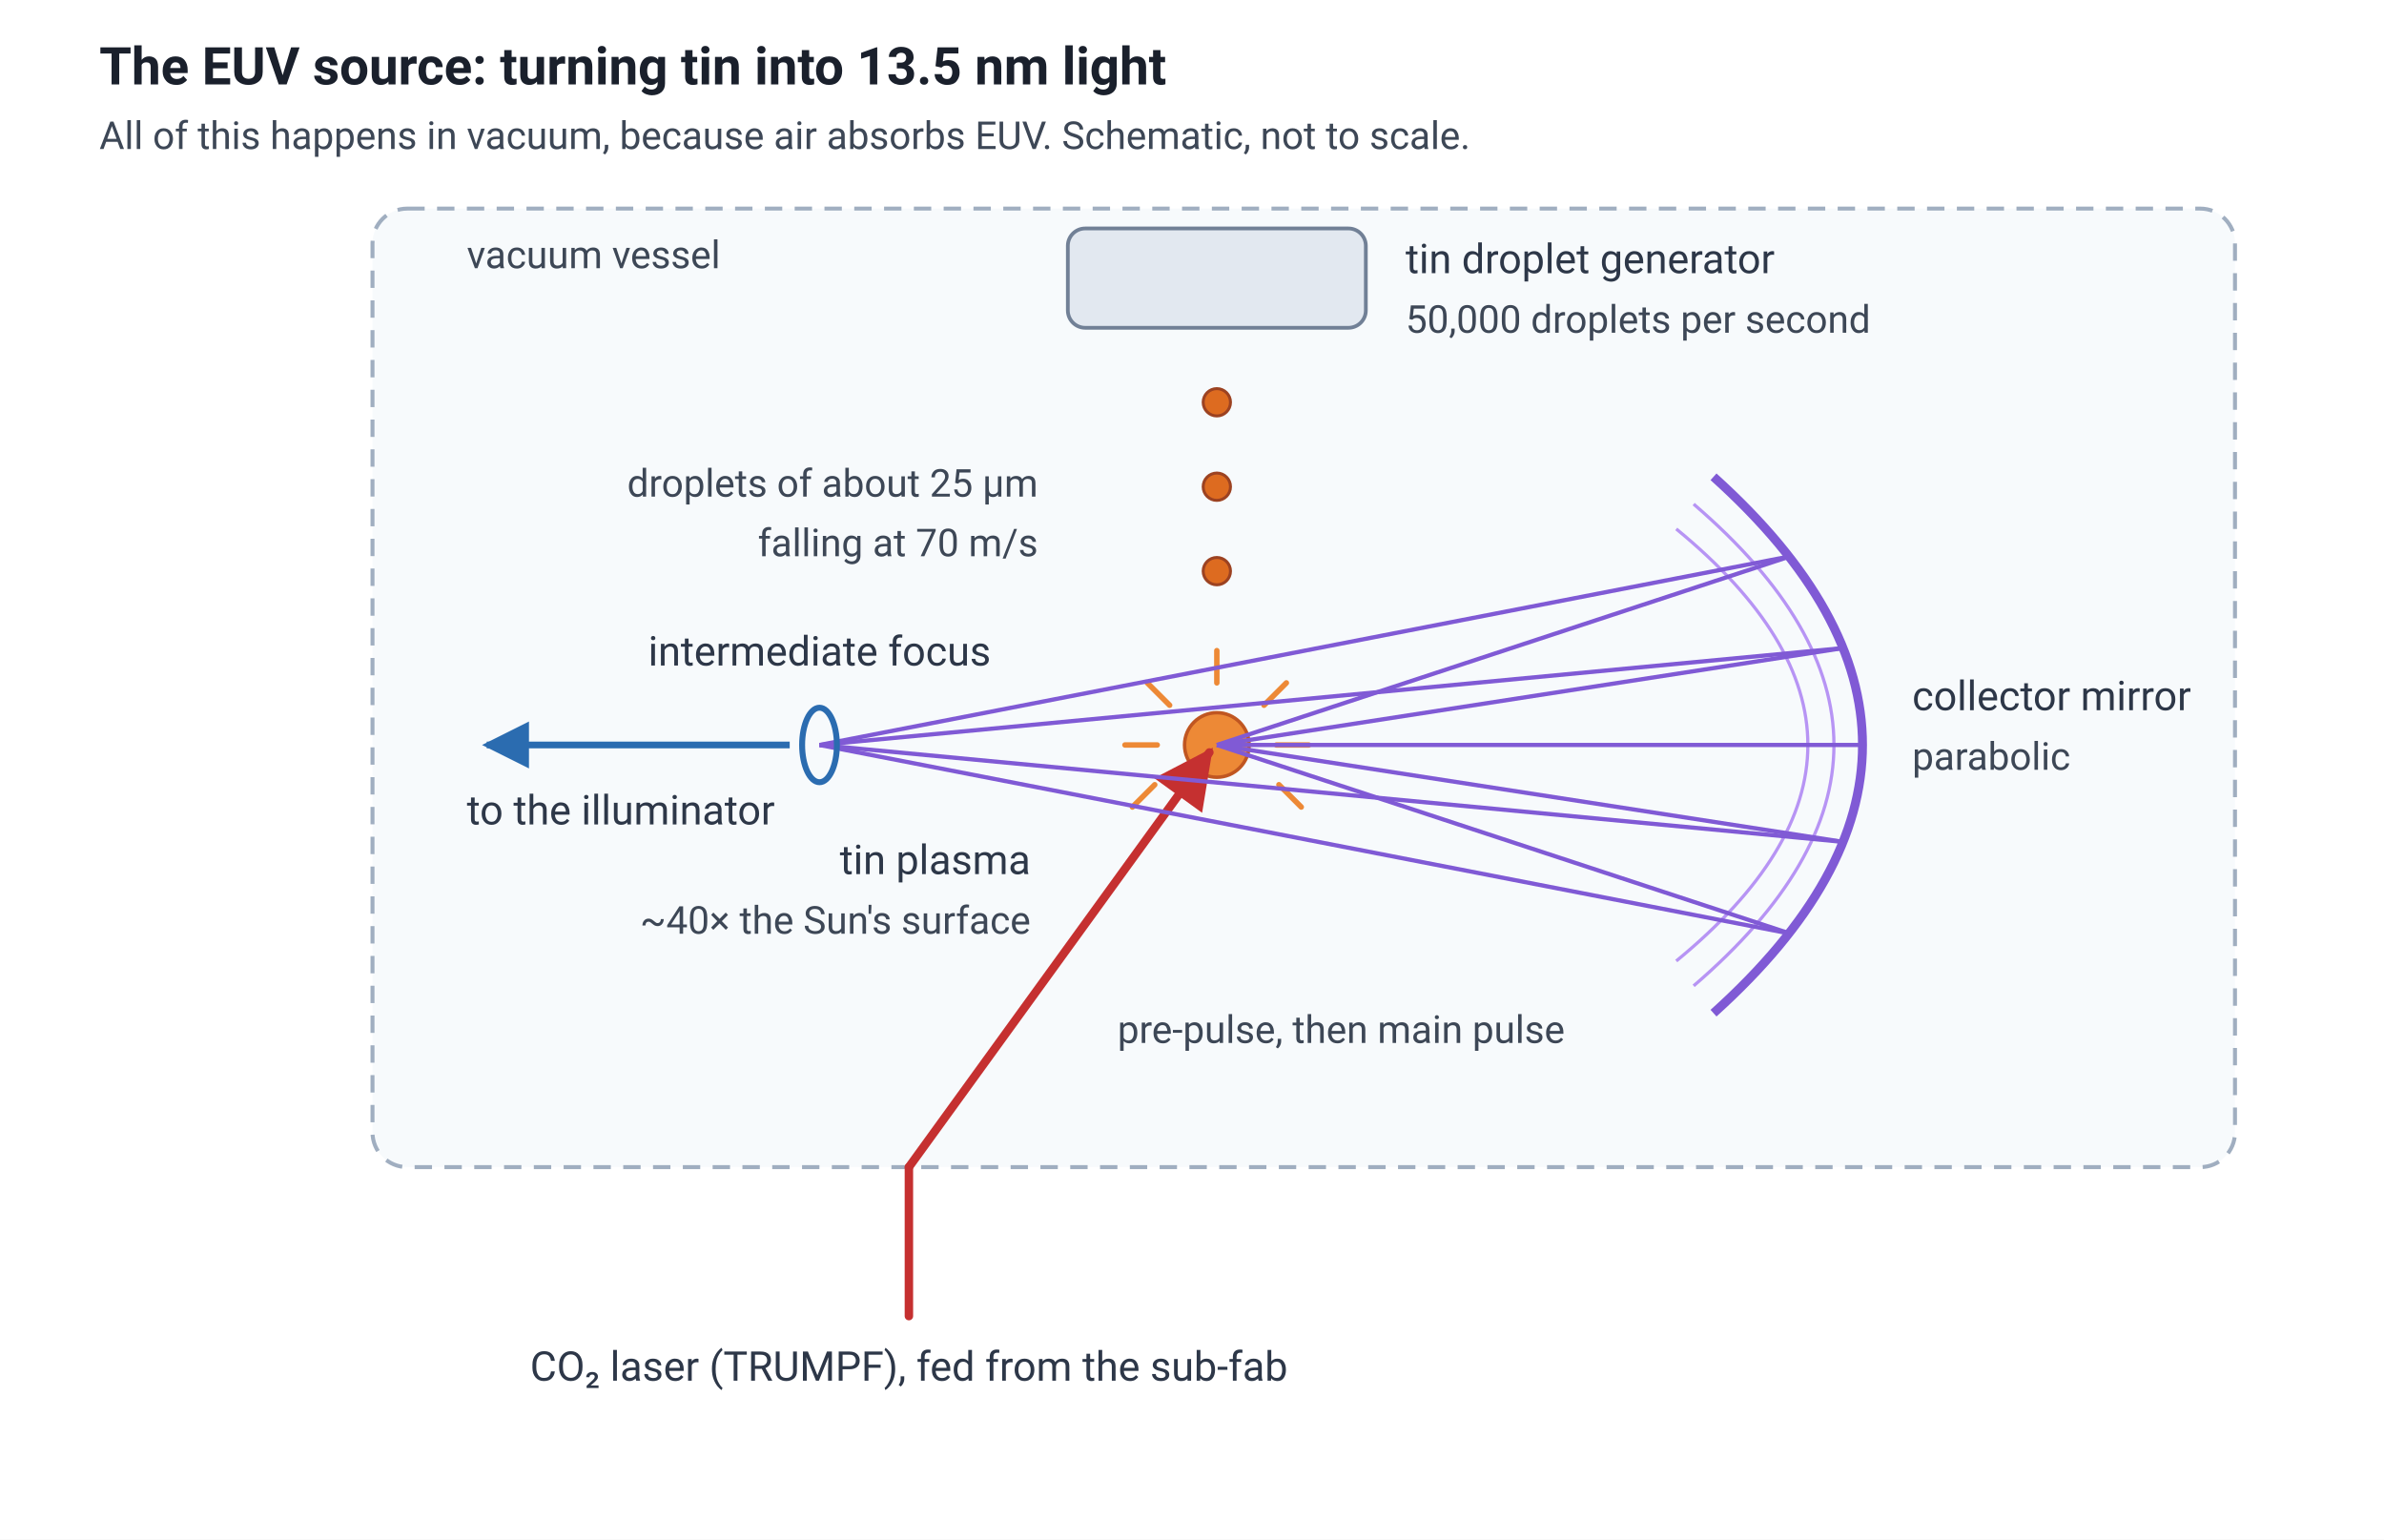
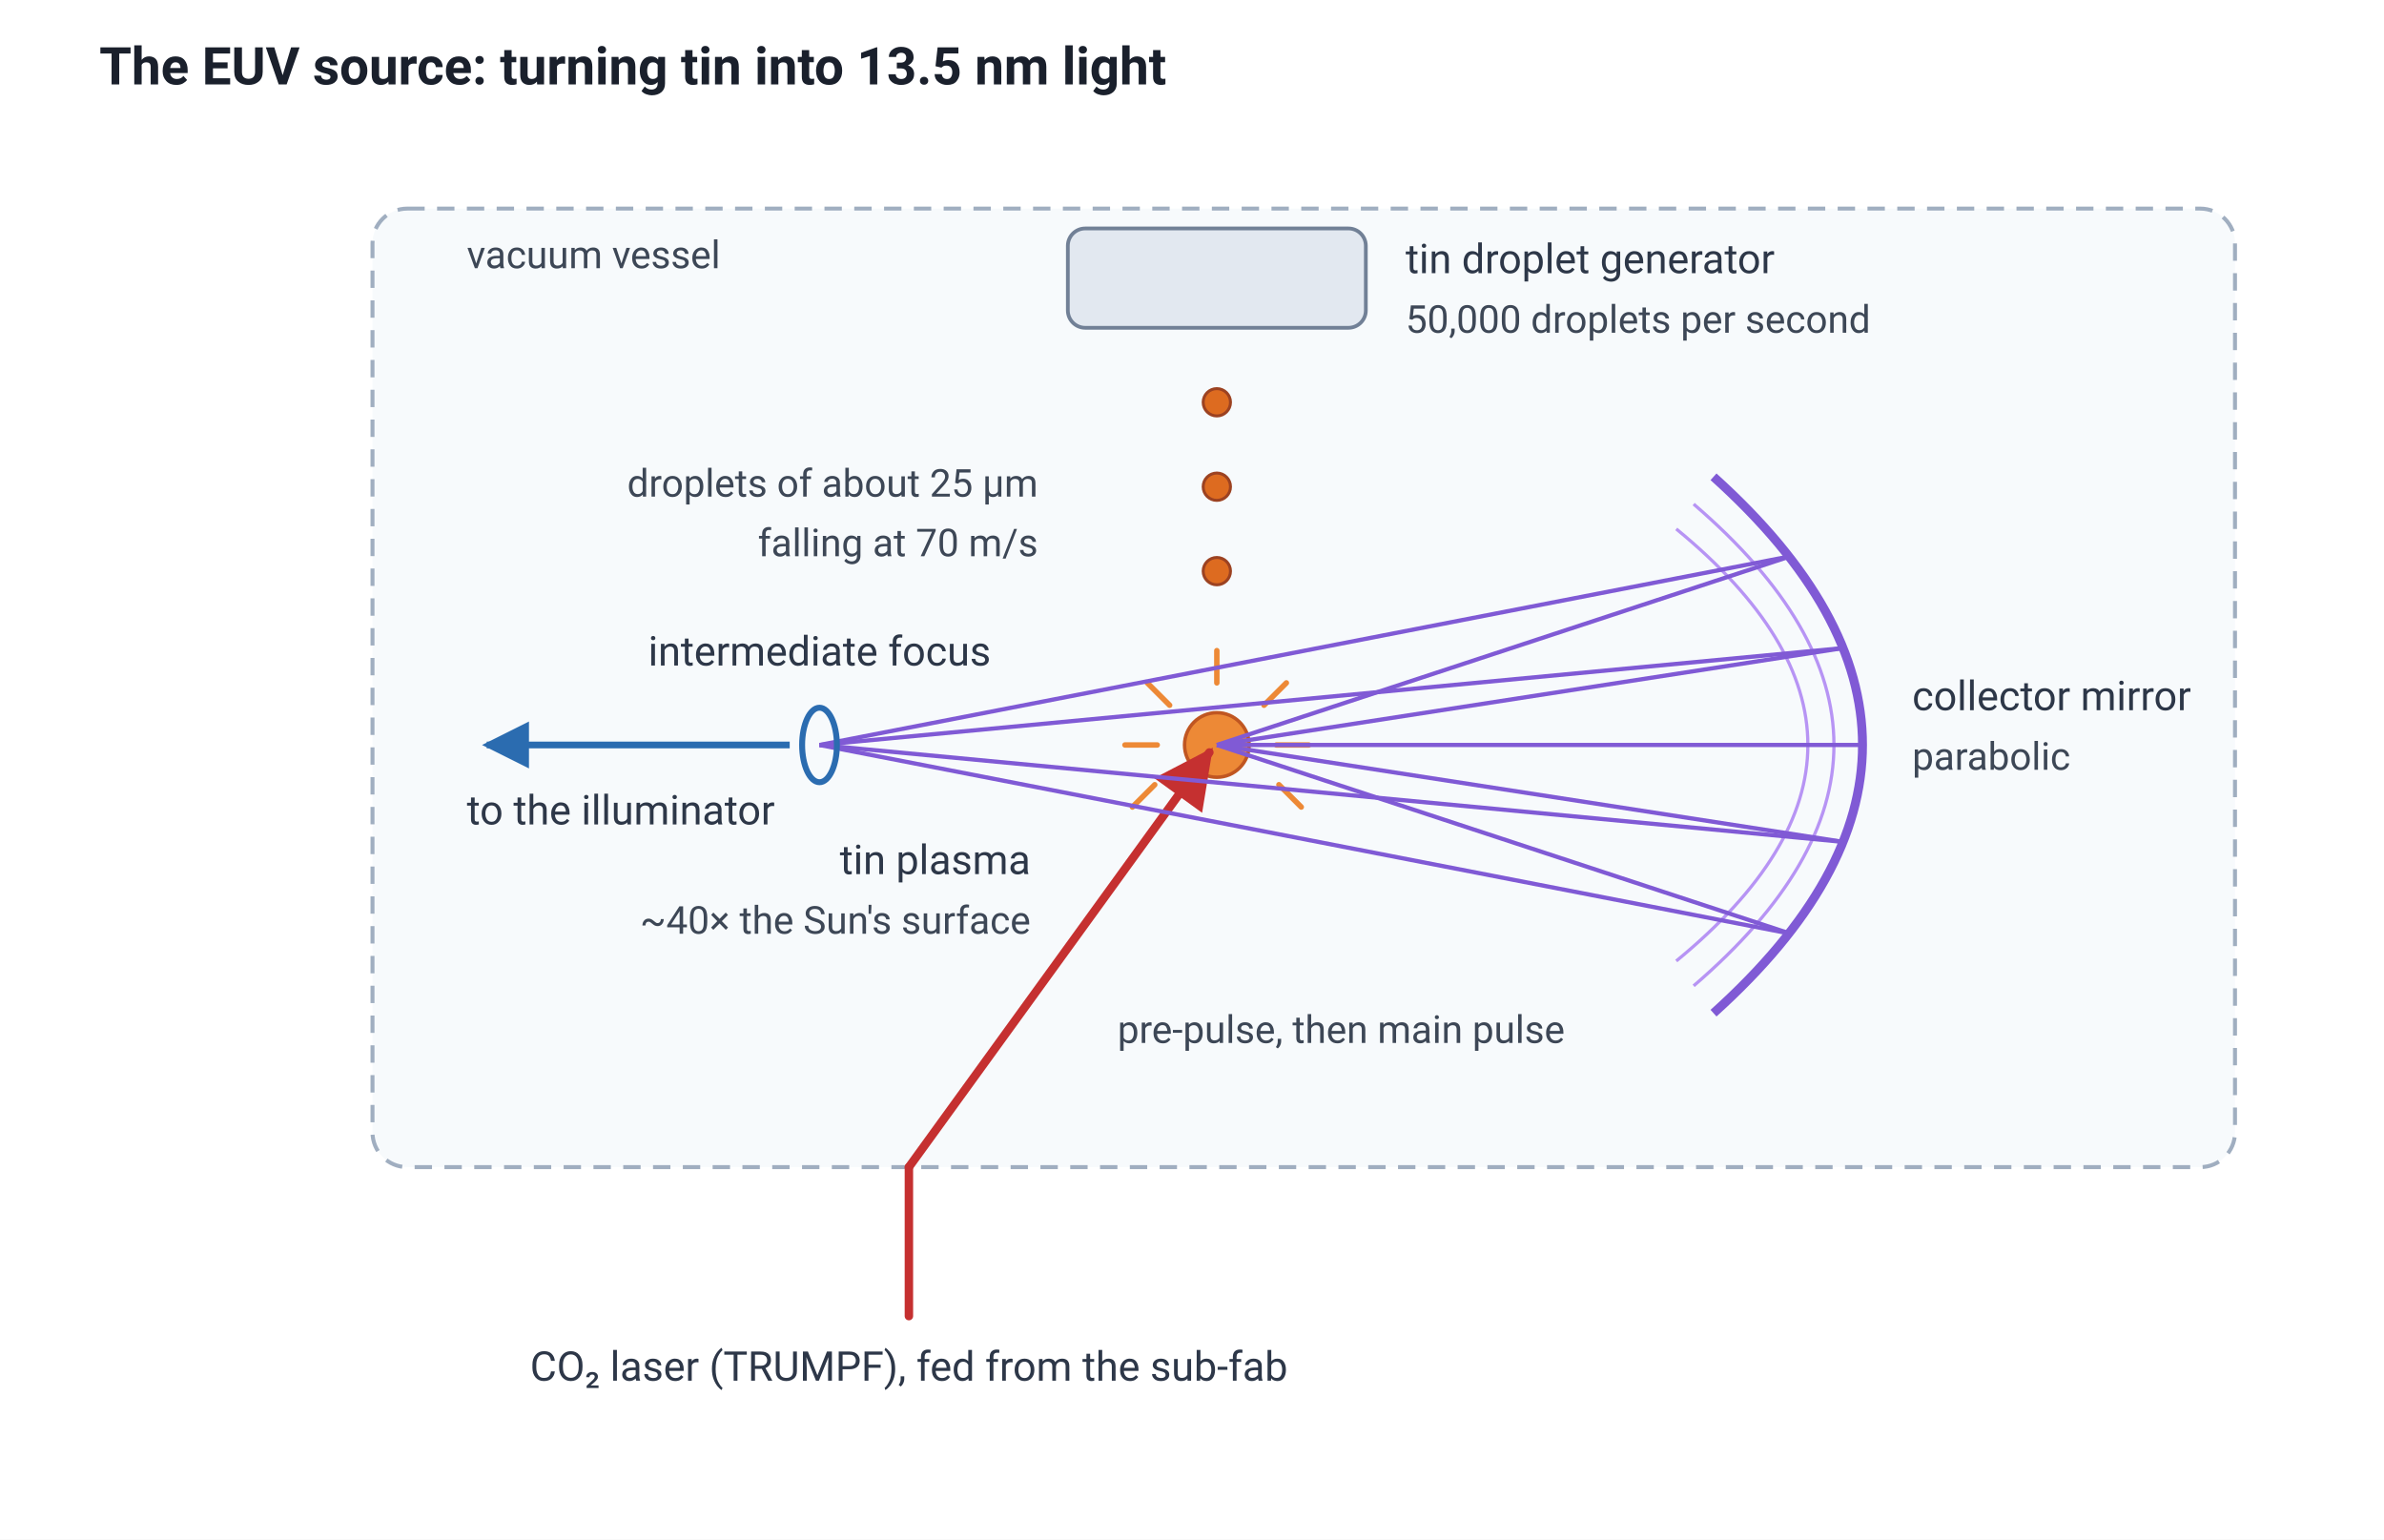
<svg xmlns="http://www.w3.org/2000/svg" width="960" height="620" viewBox="0 0 960 620" role="img">
  <rect width="960" height="620" fill="#ffffff" />
  <defs>
    <marker id="euvArrow" viewBox="0 0 10 10" refX="9" refY="5" markerWidth="7" markerHeight="7" orient="auto-start-reverse">
      <path d="M 0 0 L 10 5 L 0 10 z" fill="#2b6cb0" />
    </marker>
    <marker id="euvLaserArrow" viewBox="0 0 10 10" refX="9" refY="5" markerWidth="7" markerHeight="7" orient="auto-start-reverse">
      <path d="M 0 0 L 10 5 L 0 10 z" fill="#c53030" />
    </marker>
  </defs>
  <style>
    .h { font: 600 21px system-ui, -apple-system, "Segoe UI", Roboto, sans-serif; fill: #1a202c; }
    .s { font: 16.5px system-ui, -apple-system, "Segoe UI", Roboto, sans-serif; fill: #2d3748; }
    .sm { font: 15.5px system-ui, -apple-system, "Segoe UI", Roboto, sans-serif; fill: #3d4756; }
    .vessel { fill: #f7fafc; stroke: #a0aec0; stroke-width: 1.6; stroke-dasharray: 7 5; }
    .box { fill: #e2e8f0; stroke: #718096; stroke-width: 1.5; }
    .drop { fill: #dd6b20; stroke: #9c4221; stroke-width: 1.2; }
    .beam { stroke: #c53030; stroke-width: 3.4; fill: none; stroke-linecap: round; }
    .ray { stroke: #805ad5; stroke-width: 1.7; fill: none; }
    .arc { stroke: #805ad5; stroke-width: 3.6; fill: none; }
    .arcIn { stroke: #b794f4; stroke-width: 1.3; fill: none; }
    .plasma { fill: #ed8936; stroke: #c05621; stroke-width: 1.4; }
    .spark { stroke: #ed8936; stroke-width: 2.2; fill: none; stroke-linecap: round; }
    .if { fill: none; stroke: #2b6cb0; stroke-width: 2.4; }
    .out { stroke: #2b6cb0; stroke-width: 2.7; fill: none; }
  </style>
  <text class="h" x="40" y="34">The EUV source: turning tin into 13.5 nm light</text>
-   <text class="sm" x="40" y="60">All of this happens in vacuum, because air absorbs EUV. Schematic, not to scale.</text>
  <rect class="vessel" x="150" y="84" width="750" height="386" rx="14" />
  <text class="sm" x="188" y="108">vacuum vessel</text>
  <rect class="box" x="430" y="92" width="120" height="40" rx="7" />
  <text class="s" x="566" y="110">tin droplet generator</text>
  <text class="sm" x="566" y="134">50,000 droplets per second</text>
  <circle class="drop" cx="490" cy="162" r="5.5" />
  <circle class="drop" cx="490" cy="196" r="5.5" />
  <circle class="drop" cx="490" cy="230" r="5.5" />
  <text class="sm" x="418" y="200" text-anchor="end">droplets of about 25 µm</text>
  <text class="sm" x="418" y="224" text-anchor="end">falling at 70 m/s</text>
  <circle class="plasma" cx="490" cy="300" r="13" />
  <g class="spark">
    <line x1="490" y1="275" x2="490" y2="262" />
    <line x1="471" y1="284" x2="462" y2="275" />
    <line x1="509" y1="284" x2="518" y2="275" />
    <line x1="465" y1="316" x2="456" y2="325" />
    <line x1="515" y1="316" x2="524" y2="325" />
    <line x1="466" y1="300" x2="453" y2="300" />
    <line x1="514" y1="300" x2="527" y2="300" />
  </g>
  <text class="s" x="415" y="352" text-anchor="end">tin plasma</text>
  <text class="sm" x="415" y="376" text-anchor="end">~40× the Sun's surface</text>
  <line class="beam" x1="366" y1="530" x2="366" y2="470" />
  <line class="beam" x1="366" y1="470" x2="487" y2="303" marker-end="url(#euvLaserArrow)" />
  <text class="s" x="366" y="556" text-anchor="middle">CO₂ laser (TRUMPF), fed from the sub-fab</text>
  <text class="sm" x="450" y="420">pre-pulse, then main pulse</text>
  <path class="arc" d="M 690,192 Q 810,300 690,408" />
  <path class="arcIn" d="M 682,203 Q 795,300 682,397" />
  <path class="arcIn" d="M 675,213 Q 781,300 675,387" />
  <text class="s" x="770" y="286">collector mirror</text>
  <text class="sm" x="770" y="310">parabolic</text>
  <g class="ray">
    <line x1="490" y1="300" x2="721" y2="224" />
    <line x1="721" y1="224" x2="330" y2="300" />
    <line x1="490" y1="300" x2="742" y2="261" />
    <line x1="742" y1="261" x2="330" y2="300" />
    <line x1="490" y1="300" x2="750" y2="300" />
    <line x1="490" y1="300" x2="742" y2="339" />
    <line x1="742" y1="339" x2="330" y2="300" />
    <line x1="490" y1="300" x2="721" y2="376" />
    <line x1="721" y1="376" x2="330" y2="300" />
  </g>
  <ellipse class="if" cx="330" cy="300" rx="7" ry="15" />
  <text class="s" x="330" y="268" text-anchor="middle">intermediate focus</text>
  <line class="out" x1="318" y1="300" x2="196" y2="300" marker-end="url(#euvArrow)" />
  <text class="s" x="250" y="332" text-anchor="middle">to the illuminator</text>
</svg>
